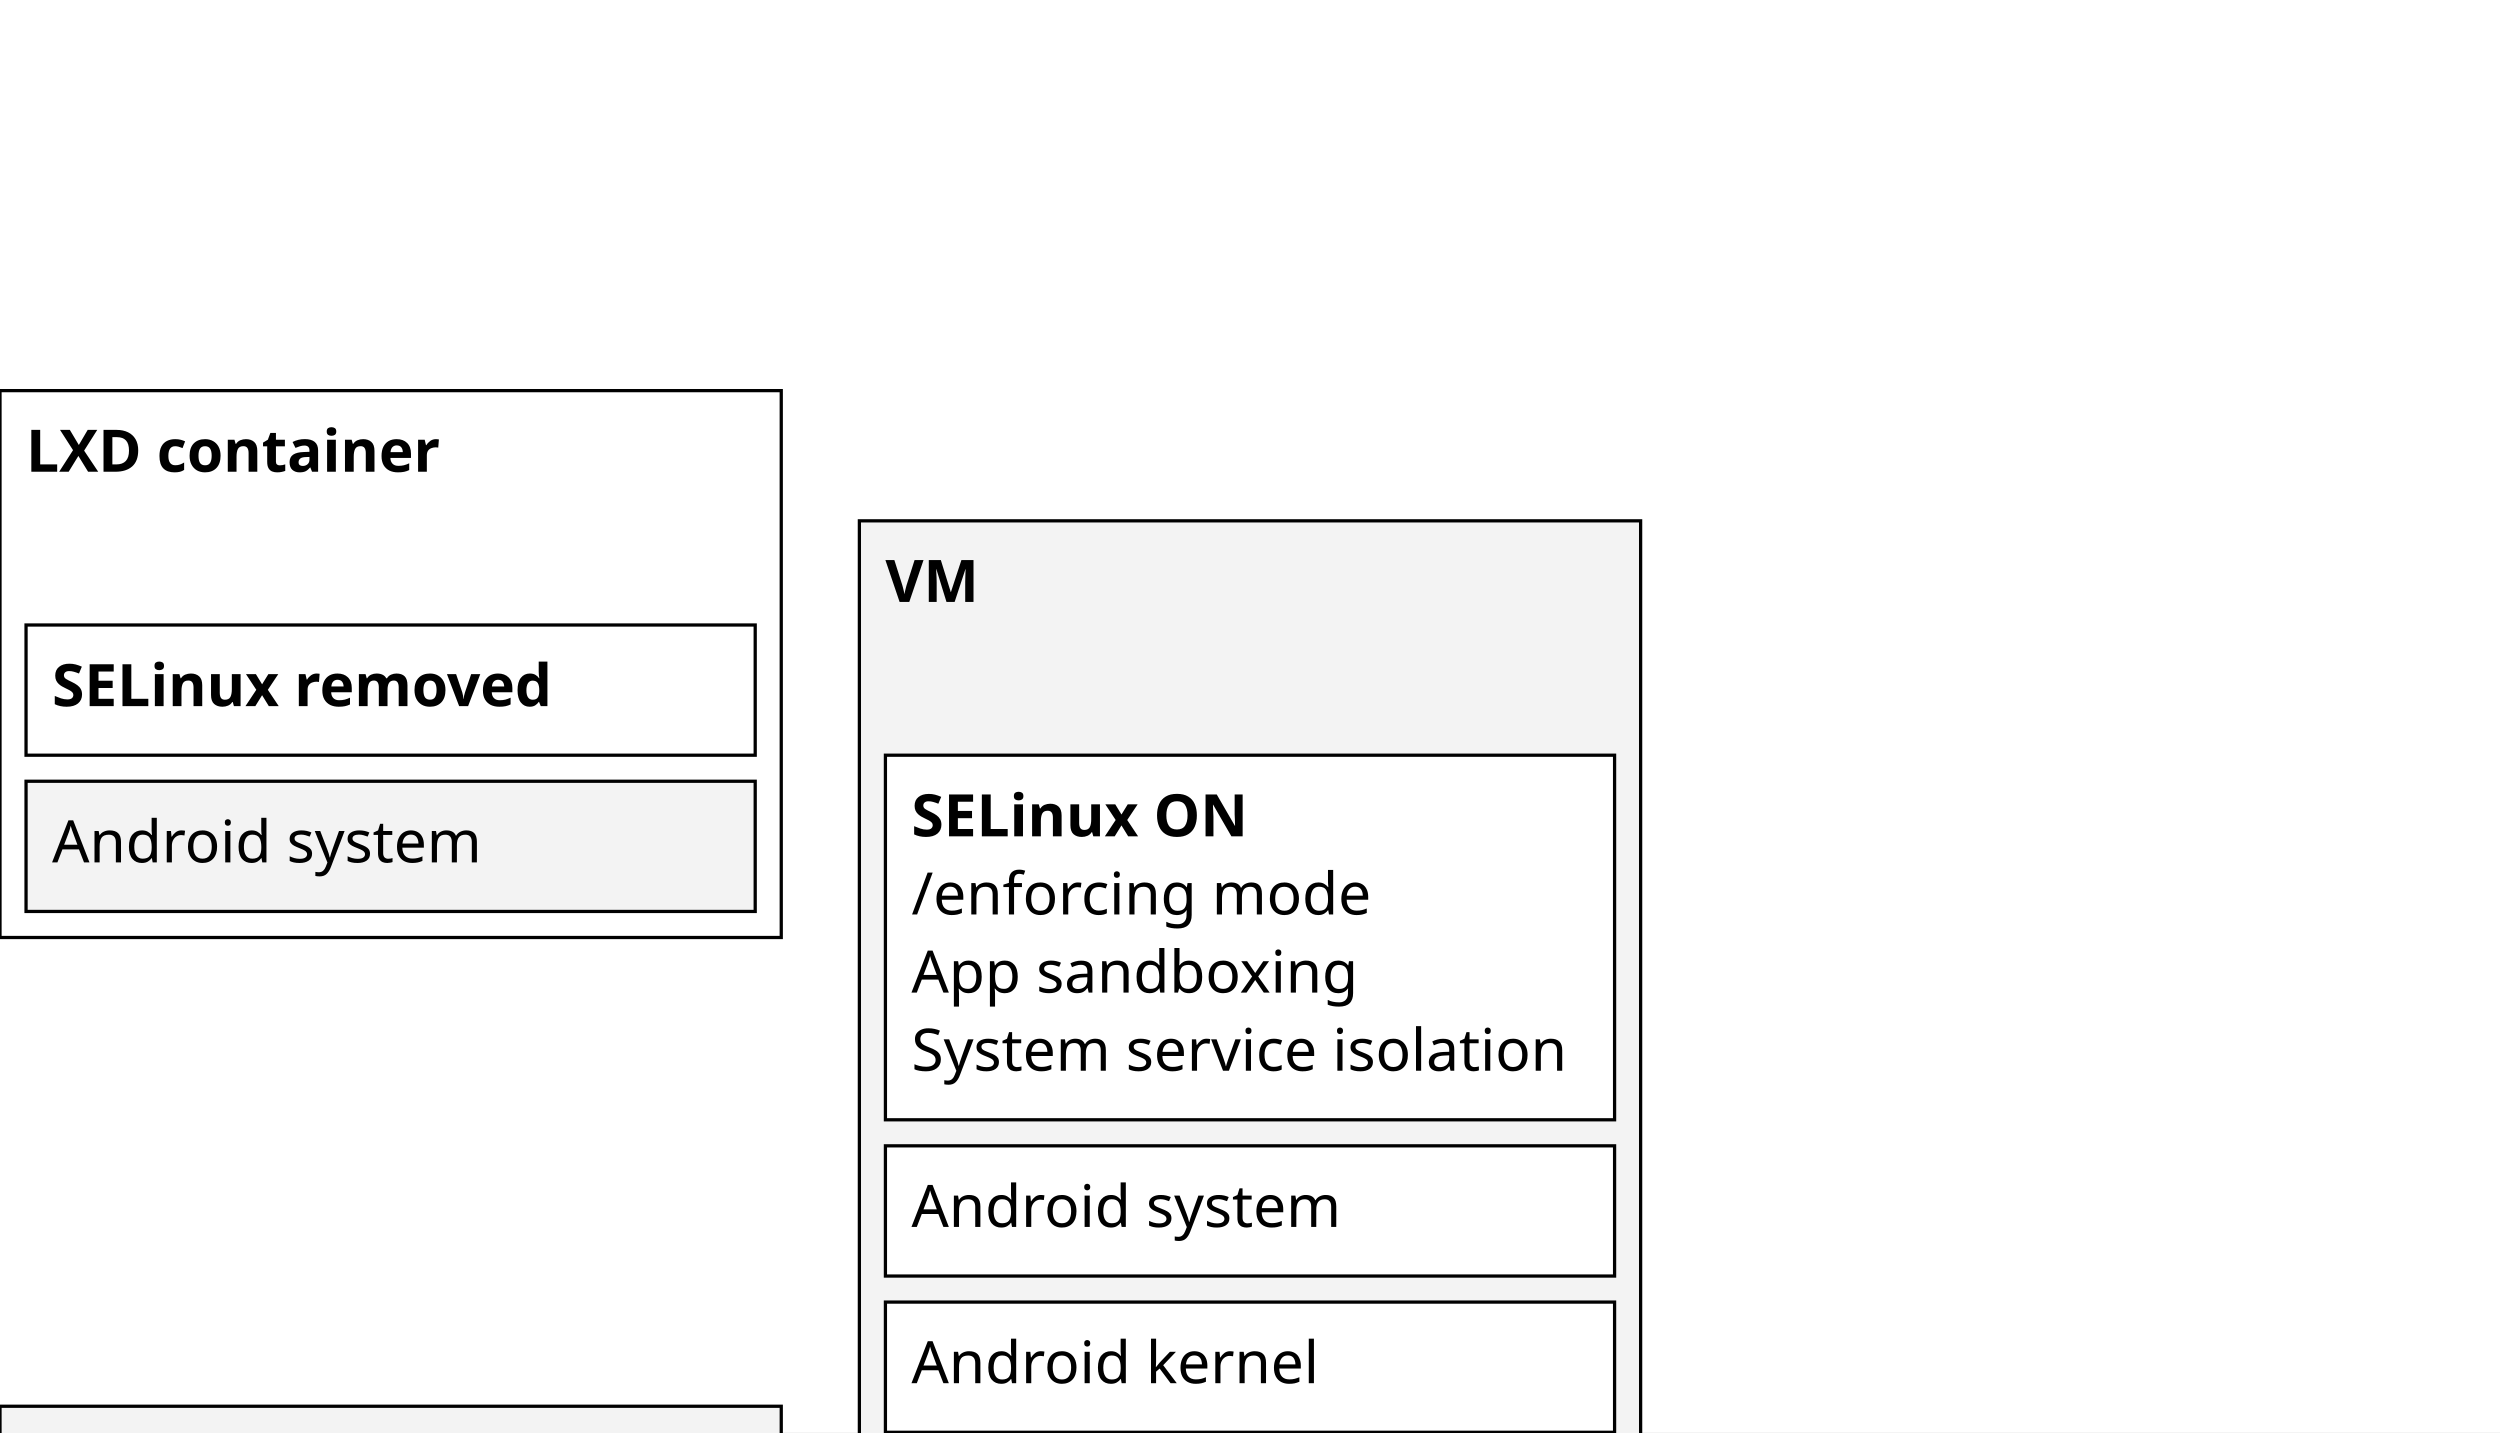
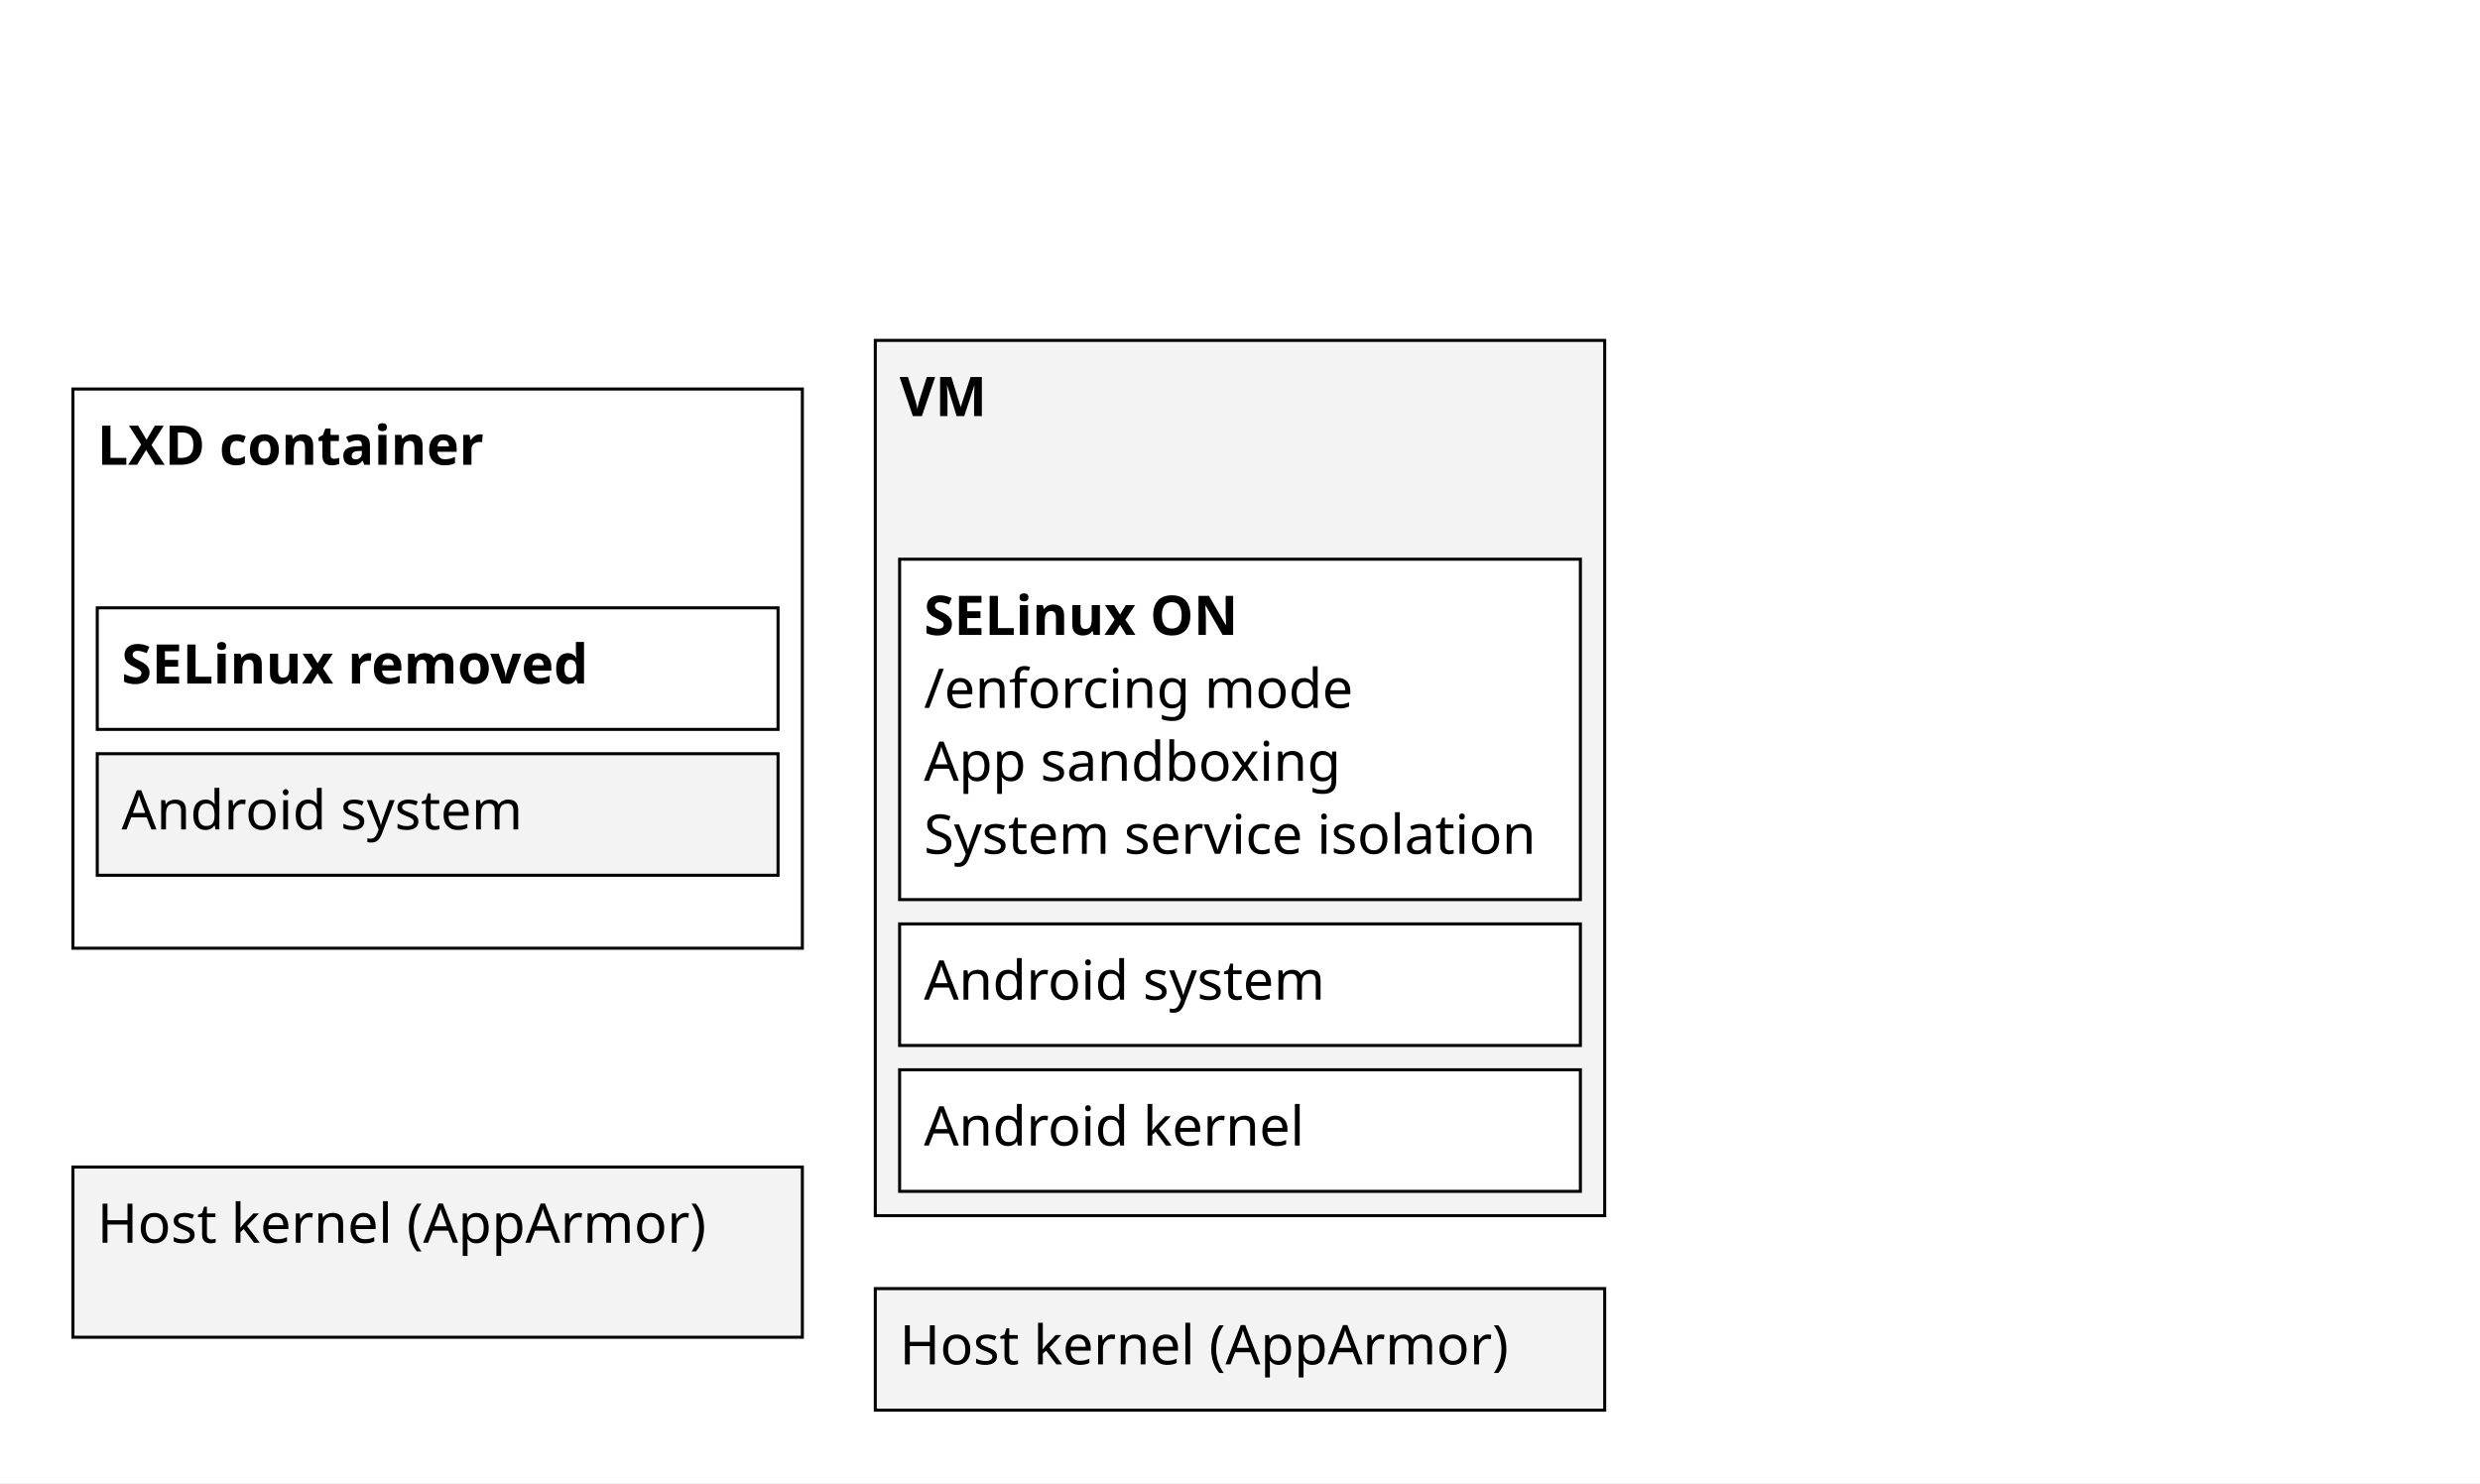
- <svg xmlns="http://www.w3.org/2000/svg" width="768" height="440" viewBox="0 0 768 440" xml:space="preserve">
-   <rect width="768" height="440" fill="#FFFFFF" />
+ <svg xmlns="http://www.w3.org/2000/svg" width="816" height="488" viewBox="0 0 816 488" xml:space="preserve">
+   <rect width="816" height="488" fill="#FFFFFF" />
  <g data-component-id="lxd_container">
-     <rect x="0" y="120" width="240" height="168" fill="#FFFFFF" stroke="#000000" stroke-width="1" stroke-miterlimit="10" />
+     <rect x="24" y="128" width="240" height="184" fill="#FFFFFF" stroke="#000000" stroke-width="1" stroke-miterlimit="10" />
    <text font-family="Ubuntu Sans">
-       <tspan x="8" y="144.92" font-size="18" font-weight="700" fill="#000000">LXD container</tspan>
+       <tspan x="32" y="152.92" font-size="18" font-weight="700" fill="#000000">LXD container</tspan>
    </text>
  </g>
  <g data-component-id="lxd_headline">
-     <rect x="8" y="192" width="224" height="40" fill="#FFFFFF" stroke="#000000" stroke-width="1" stroke-miterlimit="10" />
+     <rect x="32" y="200" width="224" height="40" fill="#FFFFFF" stroke="#000000" stroke-width="1" stroke-miterlimit="10" />
    <text font-family="Ubuntu Sans">
-       <tspan x="16" y="216.92" font-size="18" font-weight="700" fill="#000000">SELinux removed</tspan>
+       <tspan x="40" y="224.92" font-size="18" font-weight="700" fill="#000000">SELinux removed</tspan>
    </text>
  </g>
  <g data-component-id="lxd_system">
-     <rect x="8" y="240" width="224" height="40" fill="#F3F3F3" stroke="#000000" stroke-width="1" stroke-miterlimit="10" />
+     <rect x="32" y="248" width="224" height="40" fill="#F3F3F3" stroke="#000000" stroke-width="1" stroke-miterlimit="10" />
    <text font-family="Ubuntu Sans">
-       <tspan x="16" y="264.92" font-size="18" font-weight="400" fill="#000000">Android system</tspan>
+       <tspan x="40" y="272.92" font-size="18" font-weight="400" fill="#000000">Android system</tspan>
    </text>
  </g>
  <g data-component-id="host_container">
-     <rect x="0" y="432" width="240" height="96" fill="#F3F3F3" stroke="#000000" stroke-width="1" stroke-miterlimit="10" />
+     <rect x="24" y="384" width="240" height="56" fill="#F3F3F3" stroke="#000000" stroke-width="1" stroke-miterlimit="10" />
    <text font-family="Ubuntu Sans">
-       <tspan x="8" y="456.92" font-size="18" font-weight="400" fill="#000000">Host kernel (AppArmor)</tspan>
+       <tspan x="32" y="408.92" font-size="18" font-weight="400" fill="#000000">Host kernel (AppArmor)</tspan>
    </text>
  </g>
  <g data-component-id="vm">
-     <rect x="264" y="160" width="240" height="288" fill="#F3F3F3" stroke="#000000" stroke-width="1" stroke-miterlimit="10" />
+     <rect x="288" y="112" width="240" height="288" fill="#F3F3F3" stroke="#000000" stroke-width="1" stroke-miterlimit="10" />
    <text font-family="Ubuntu Sans">
-       <tspan x="272" y="184.92" font-size="18" font-weight="700" fill="#000000">VM</tspan>
+       <tspan x="296" y="136.92" font-size="18" font-weight="700" fill="#000000">VM</tspan>
    </text>
  </g>
  <g data-component-id="vm_headline">
-     <rect x="272" y="232" width="224" height="112" fill="#FFFFFF" stroke="#000000" stroke-width="1" stroke-miterlimit="10" />
+     <rect x="296" y="184" width="224" height="112" fill="#FFFFFF" stroke="#000000" stroke-width="1" stroke-miterlimit="10" />
    <text font-family="Ubuntu Sans">
-       <tspan x="280" y="256.92" font-size="18" font-weight="700" fill="#000000">SELinux ON</tspan>
-       <tspan x="280" y="280.92" font-size="18" font-weight="400" fill="#000000">/enforcing mode</tspan>
-       <tspan x="280" y="304.92" font-size="18" font-weight="400" fill="#000000">App sandboxing</tspan>
-       <tspan x="280" y="328.92" font-size="18" font-weight="400" fill="#000000">System service isolation</tspan>
+       <tspan x="304" y="208.92" font-size="18" font-weight="700" fill="#000000">SELinux ON</tspan>
+       <tspan x="304" y="232.92" font-size="18" font-weight="400" fill="#000000">/enforcing mode</tspan>
+       <tspan x="304" y="256.92" font-size="18" font-weight="400" fill="#000000">App sandboxing</tspan>
+       <tspan x="304" y="280.92" font-size="18" font-weight="400" fill="#000000">System service isolation</tspan>
    </text>
  </g>
  <g data-component-id="vm_system">
-     <rect x="272" y="352" width="224" height="40" fill="#FFFFFF" stroke="#000000" stroke-width="1" stroke-miterlimit="10" />
+     <rect x="296" y="304" width="224" height="40" fill="#FFFFFF" stroke="#000000" stroke-width="1" stroke-miterlimit="10" />
    <text font-family="Ubuntu Sans">
-       <tspan x="280" y="376.92" font-size="18" font-weight="400" fill="#000000">Android system</tspan>
+       <tspan x="304" y="328.92" font-size="18" font-weight="400" fill="#000000">Android system</tspan>
    </text>
  </g>
  <g data-component-id="vm_kernel">
-     <rect x="272" y="400" width="224" height="40" fill="#FFFFFF" stroke="#000000" stroke-width="1" stroke-miterlimit="10" />
+     <rect x="296" y="352" width="224" height="40" fill="#FFFFFF" stroke="#000000" stroke-width="1" stroke-miterlimit="10" />
    <text font-family="Ubuntu Sans">
-       <tspan x="280" y="424.92" font-size="18" font-weight="400" fill="#000000">Android kernel</tspan>
+       <tspan x="304" y="376.92" font-size="18" font-weight="400" fill="#000000">Android kernel</tspan>
    </text>
  </g>
  <g data-component-id="host_vm">
-     <rect x="264" y="472" width="240" height="136" fill="#F3F3F3" stroke="#000000" stroke-width="1" stroke-miterlimit="10" />
+     <rect x="288" y="424" width="240" height="40" fill="#F3F3F3" stroke="#000000" stroke-width="1" stroke-miterlimit="10" />
    <text font-family="Ubuntu Sans">
-       <tspan x="272" y="496.92" font-size="18" font-weight="400" fill="#000000">Host kernel (AppArmor)</tspan>
+       <tspan x="296" y="448.92" font-size="18" font-weight="400" fill="#000000">Host kernel (AppArmor)</tspan>
    </text>
  </g>
</svg>
